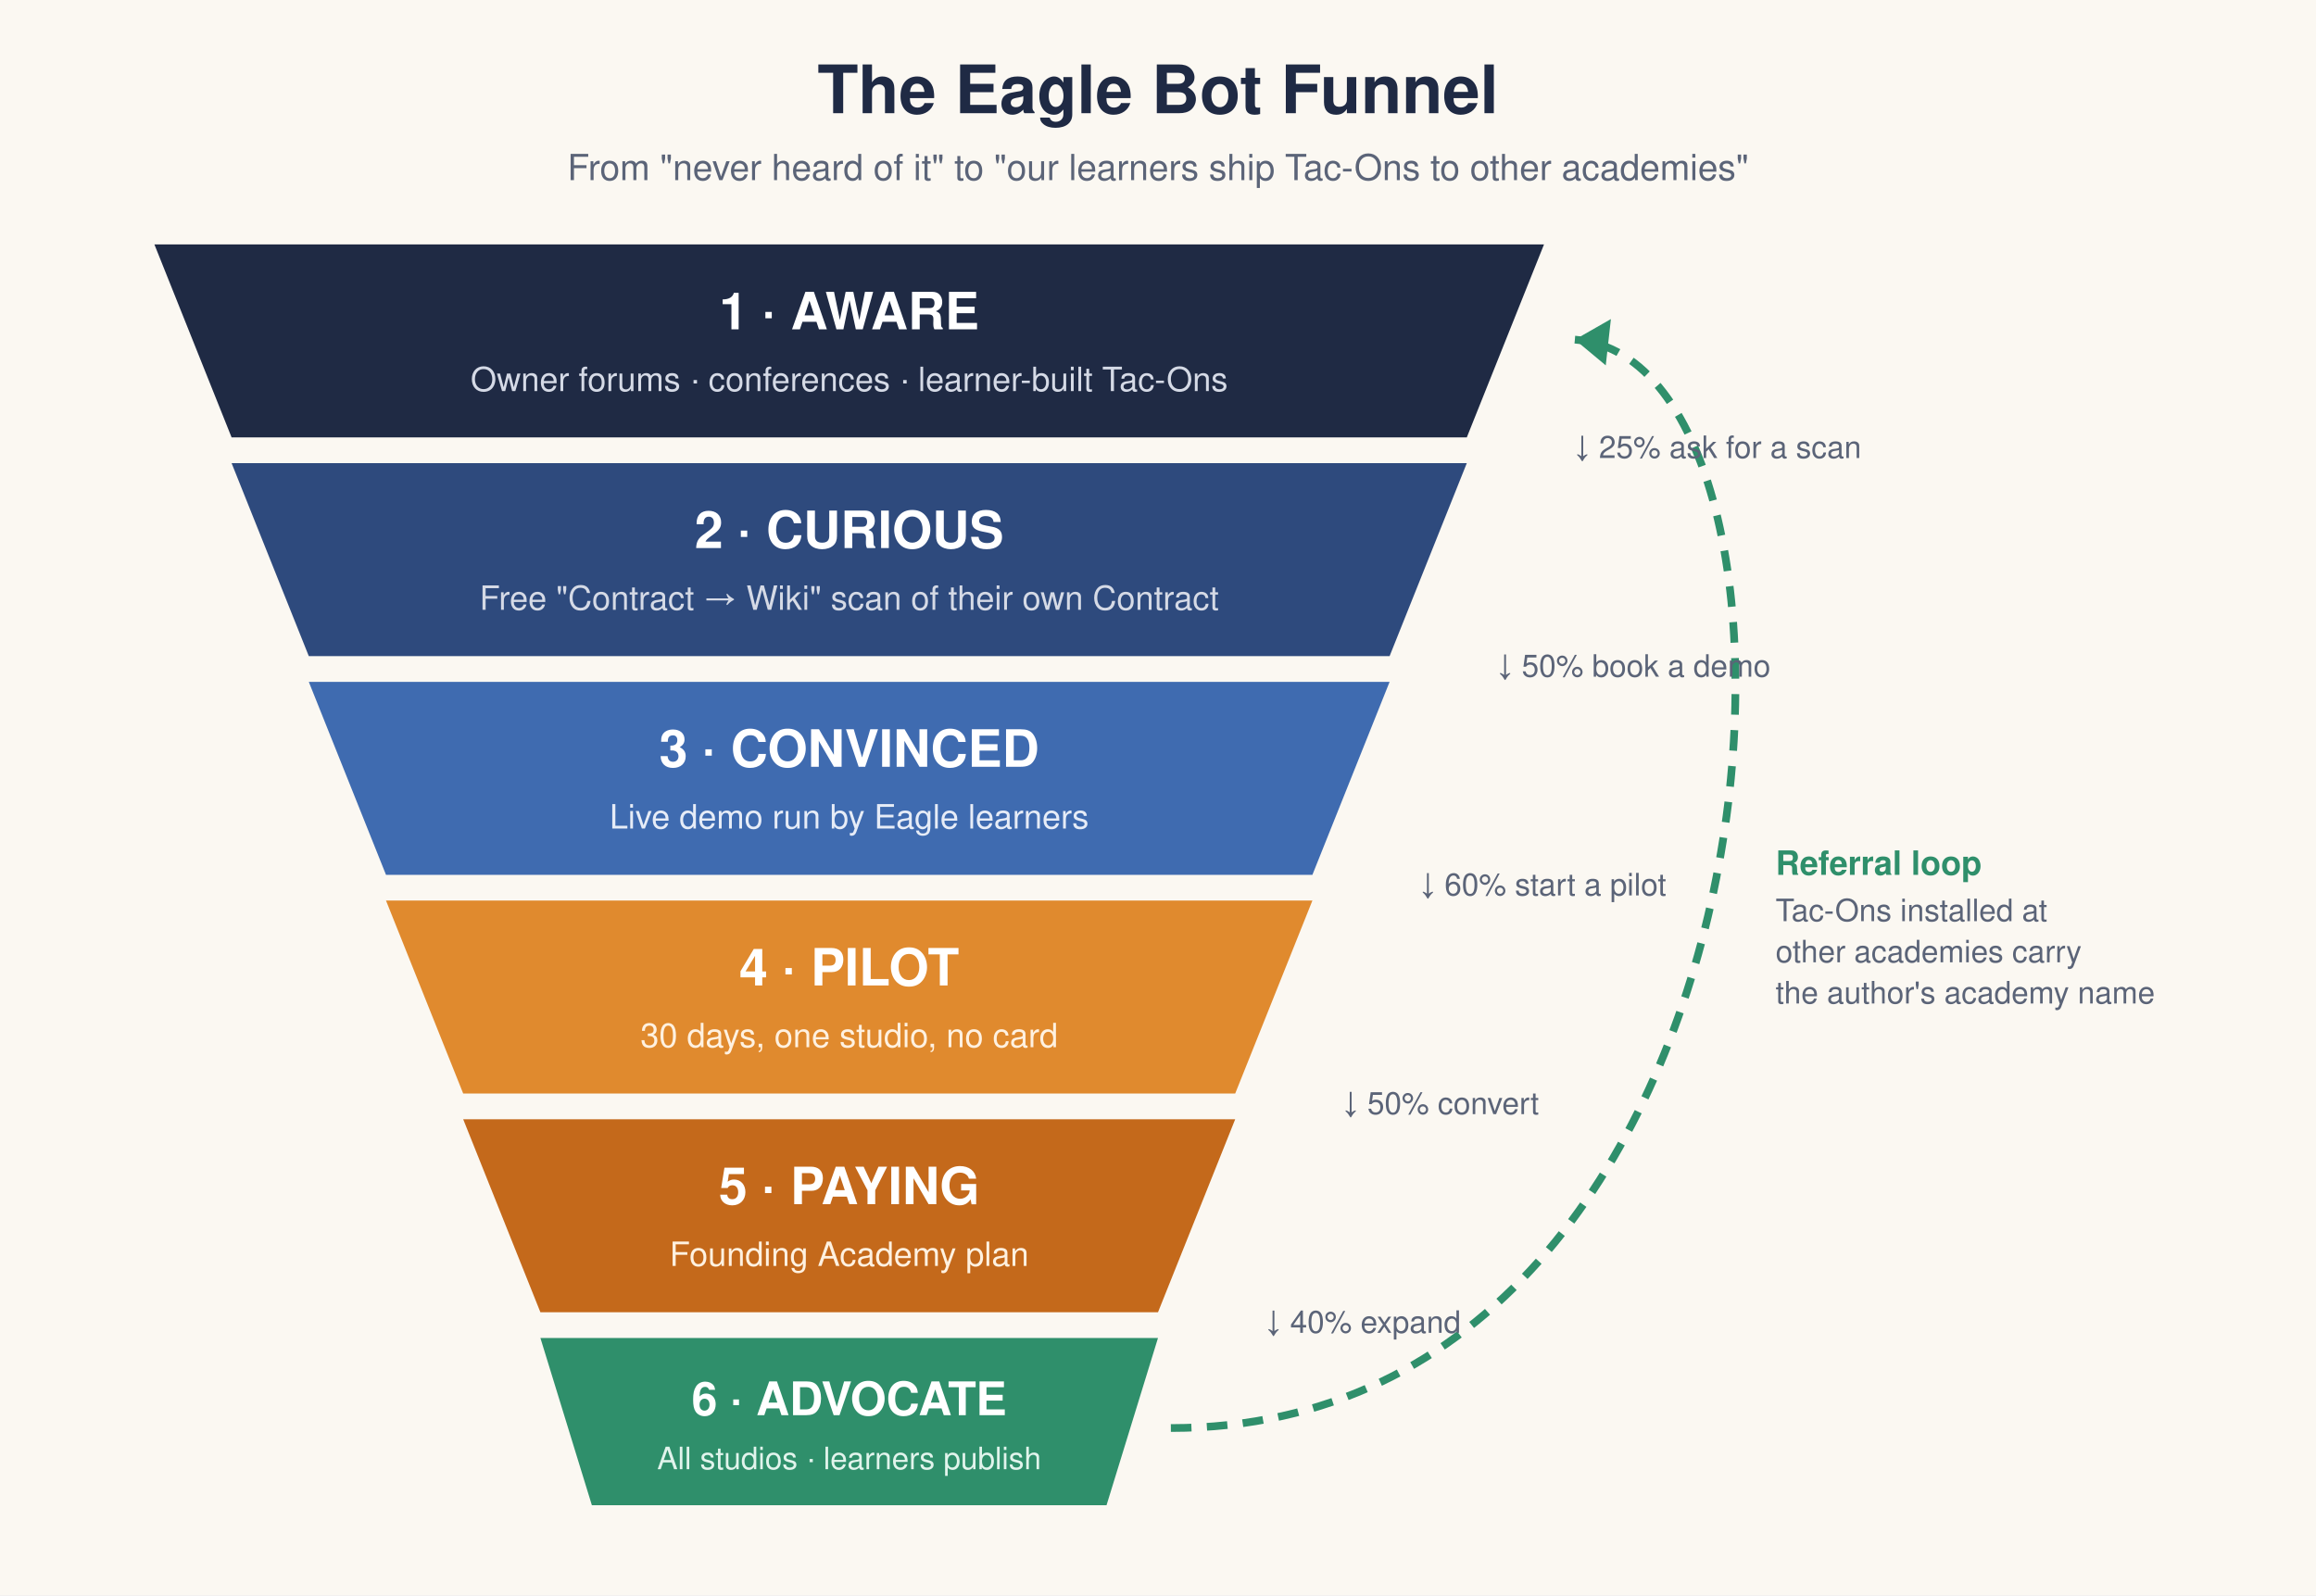
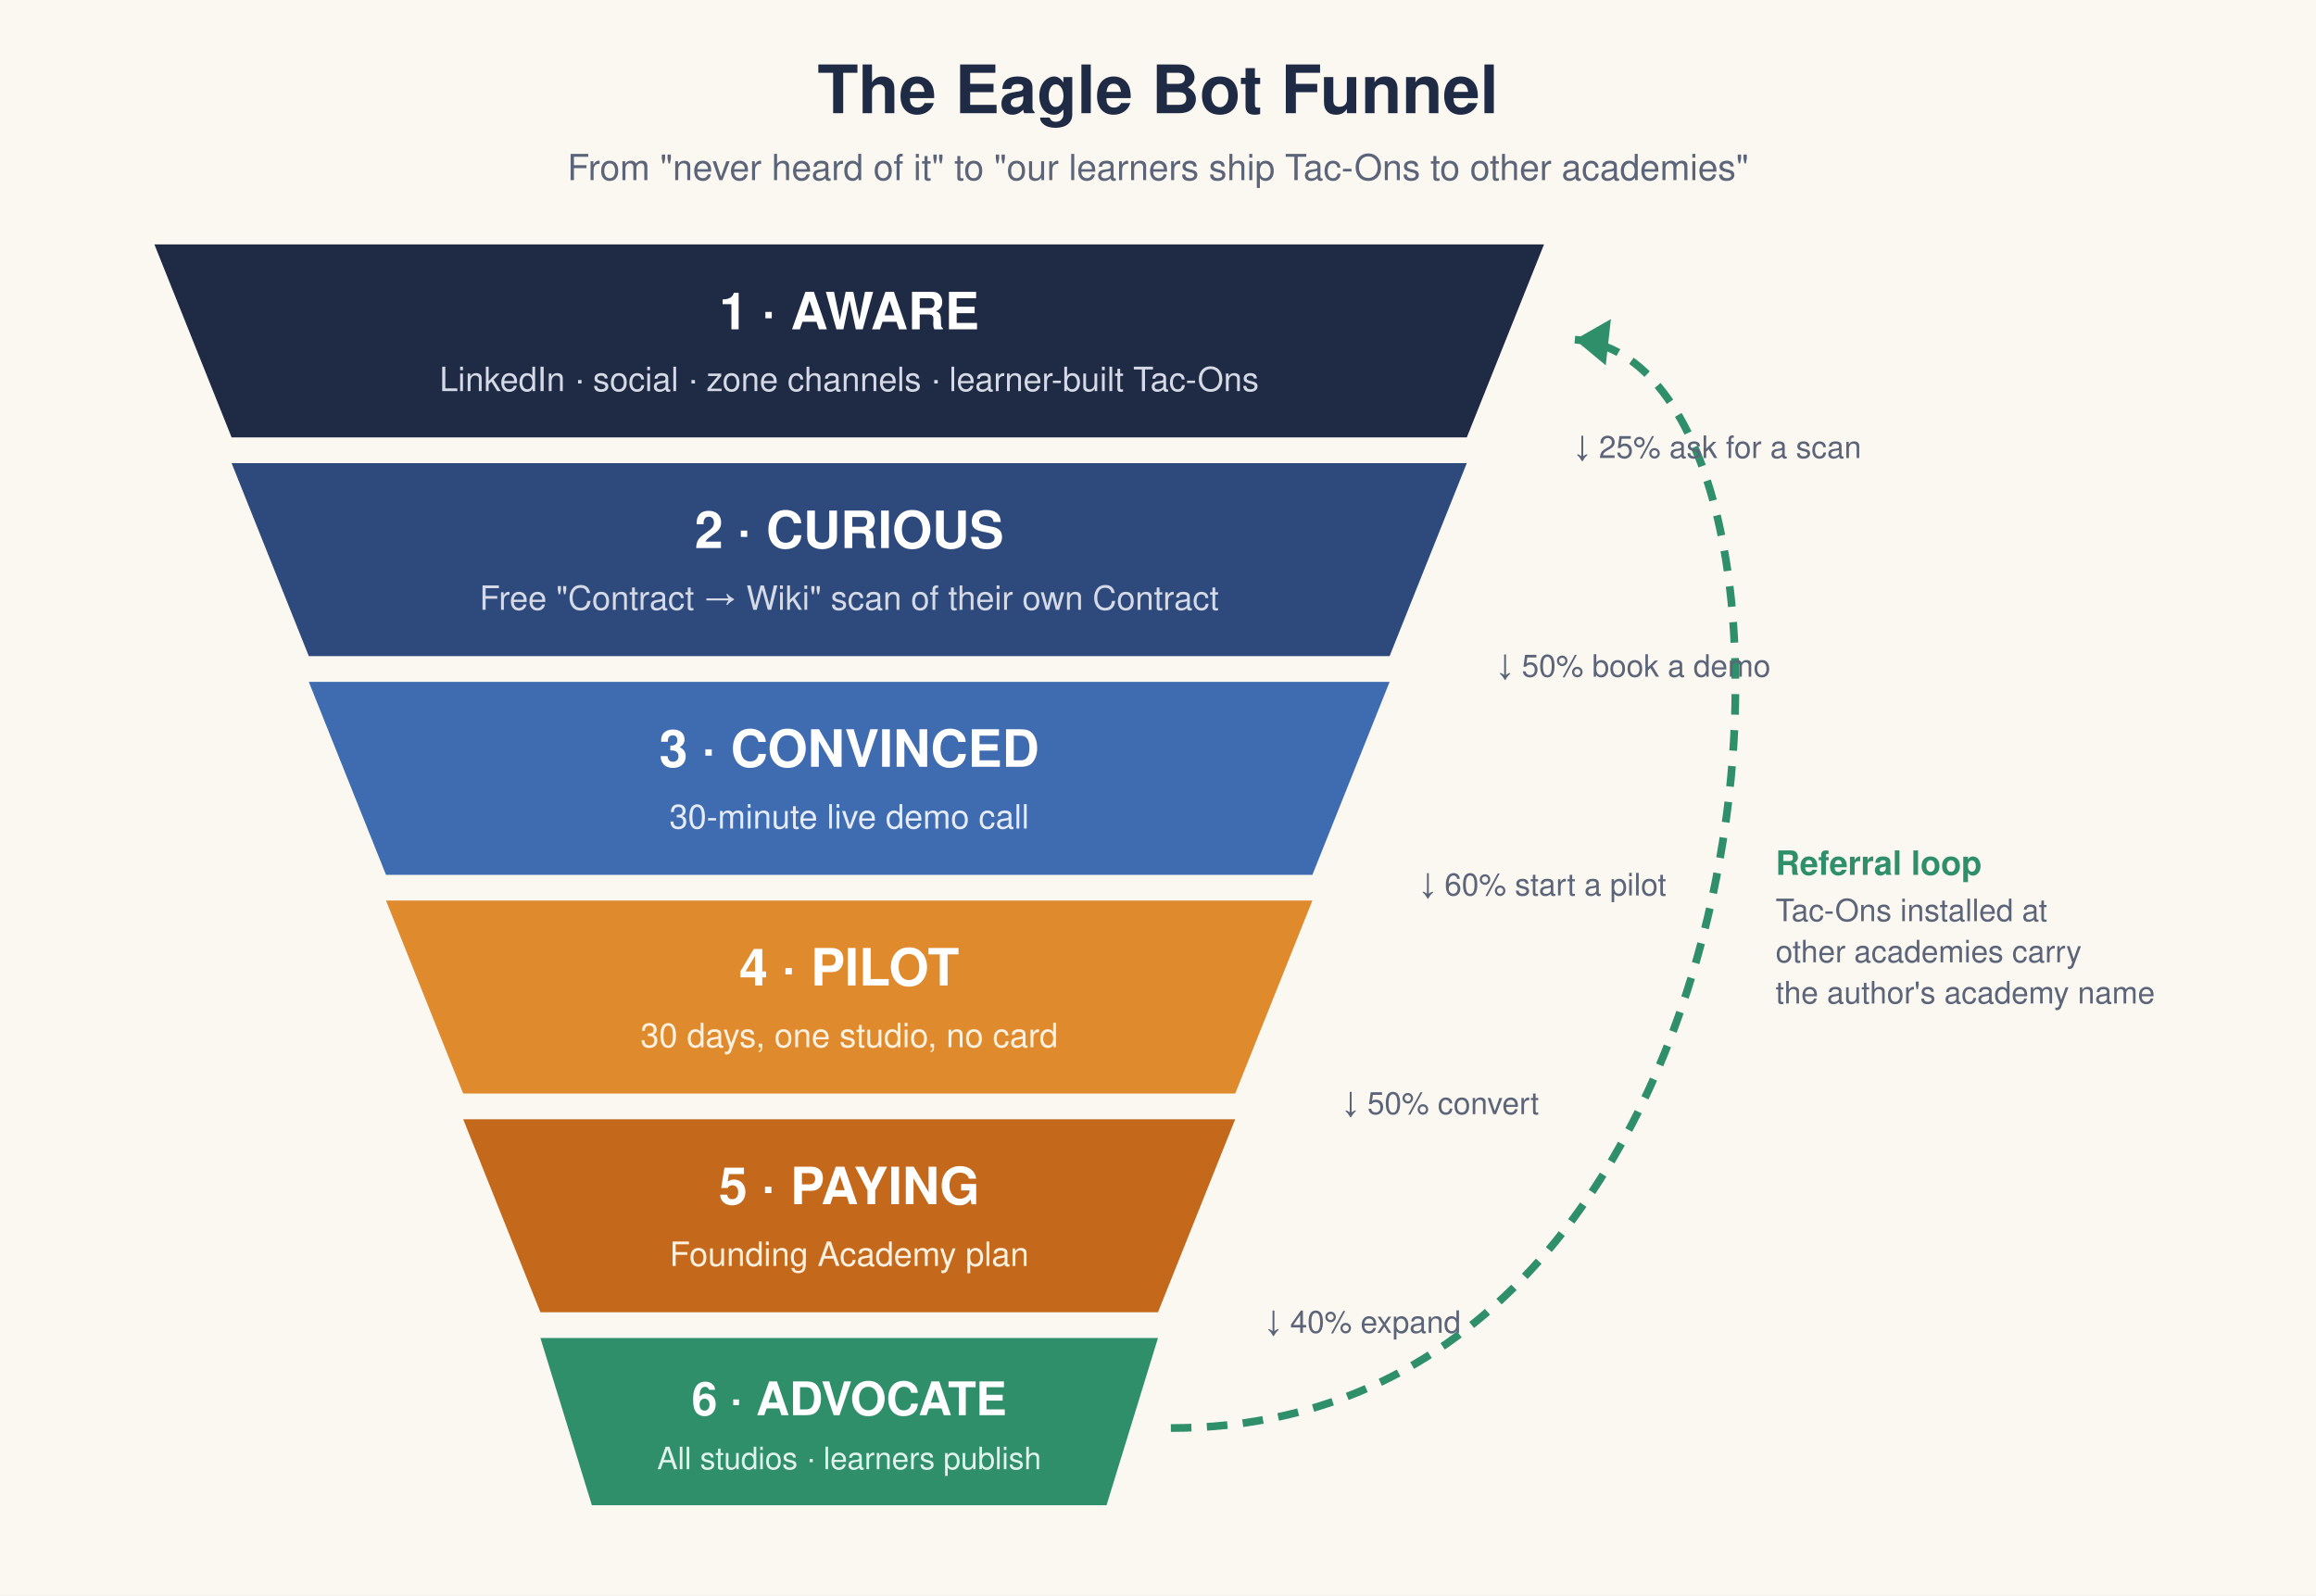
<svg xmlns="http://www.w3.org/2000/svg" viewBox="0 0 900 620" font-family="Helvetica, Arial, sans-serif">
  <rect width="900" height="620" fill="#FBF8F2" />
  <text x="450" y="44" text-anchor="middle" font-size="26" font-weight="700" fill="#1F2A44">The Eagle Bot Funnel</text>
  <text x="450" y="70" text-anchor="middle" font-size="14" fill="#5B6478">From "never heard of it" to "our learners ship Tac-Ons to other academies"</text>
  <path d="M60 95 H600 L570 170 H90 Z" fill="#1F2A44" />
  <text x="330" y="128" text-anchor="middle" font-size="20" font-weight="700" fill="#fff">1 · AWARE</text>
-   <text x="330" y="152" text-anchor="middle" font-size="13" fill="#D5DAE6">Owner forums · conferences · learner-built Tac-Ons</text>
+   <text x="330" y="152" text-anchor="middle" font-size="13" fill="#D5DAE6">LinkedIn · social · zone channels · learner-built Tac-Ons</text>
  <path d="M90 180 H570 L540 255 H120 Z" fill="#2E4A7D" />
  <text x="330" y="213" text-anchor="middle" font-size="20" font-weight="700" fill="#fff">2 · CURIOUS</text>
  <text x="330" y="237" text-anchor="middle" font-size="13" fill="#D5DAE6">Free "Contract → Wiki" scan of their own Contract</text>
  <path d="M120 265 H540 L510 340 H150 Z" fill="#3F6BB0" />
  <text x="330" y="298" text-anchor="middle" font-size="20" font-weight="700" fill="#fff">3 · CONVINCED</text>
-   <text x="330" y="322" text-anchor="middle" font-size="13" fill="#E6ECF7">Live demo run by Eagle learners</text>
+   <text x="330" y="322" text-anchor="middle" font-size="13" fill="#E6ECF7">30-minute live demo call</text>
  <path d="M150 350 H510 L480 425 H180 Z" fill="#E08A2E" />
  <text x="330" y="383" text-anchor="middle" font-size="20" font-weight="700" fill="#fff">4 · PILOT</text>
  <text x="330" y="407" text-anchor="middle" font-size="13" fill="#FFF1E0">30 days, one studio, no card</text>
  <path d="M180 435 H480 L450 510 H210 Z" fill="#C4691B" />
  <text x="330" y="468" text-anchor="middle" font-size="20" font-weight="700" fill="#fff">5 · PAYING</text>
  <text x="330" y="492" text-anchor="middle" font-size="13" fill="#FFF1E0">Founding Academy plan</text>
  <path d="M210 520 H450 L430 585 H230 Z" fill="#2F8F6B" />
  <text x="330" y="550" text-anchor="middle" font-size="18" font-weight="700" fill="#fff">6 · ADVOCATE</text>
  <text x="330" y="571" text-anchor="middle" font-size="12" fill="#E1F4EC">All studios · learners publish</text>
  <path d="M455 555 C 700 555, 720 140, 612 132" fill="none" stroke="#2F8F6B" stroke-width="3" stroke-dasharray="8 6" />
  <polygon points="612,132 626,124 624,142" fill="#2F8F6B" />
  <text x="690" y="340" font-size="13" fill="#2F8F6B" font-weight="700">Referral loop</text>
  <text x="690" y="358" font-size="12" fill="#5B6478">Tac-Ons installed at</text>
  <text x="690" y="374" font-size="12" fill="#5B6478">other academies carry</text>
  <text x="690" y="390" font-size="12" fill="#5B6478">the author's academy name</text>
  <g font-size="12" fill="#5B6478">
    <text x="612" y="178">↓ 25% ask for a scan</text>
    <text x="582" y="263">↓ 50% book a demo</text>
    <text x="552" y="348">↓ 60% start a pilot</text>
    <text x="522" y="433">↓ 50% convert</text>
    <text x="492" y="518">↓ 40% expand</text>
  </g>
</svg>
